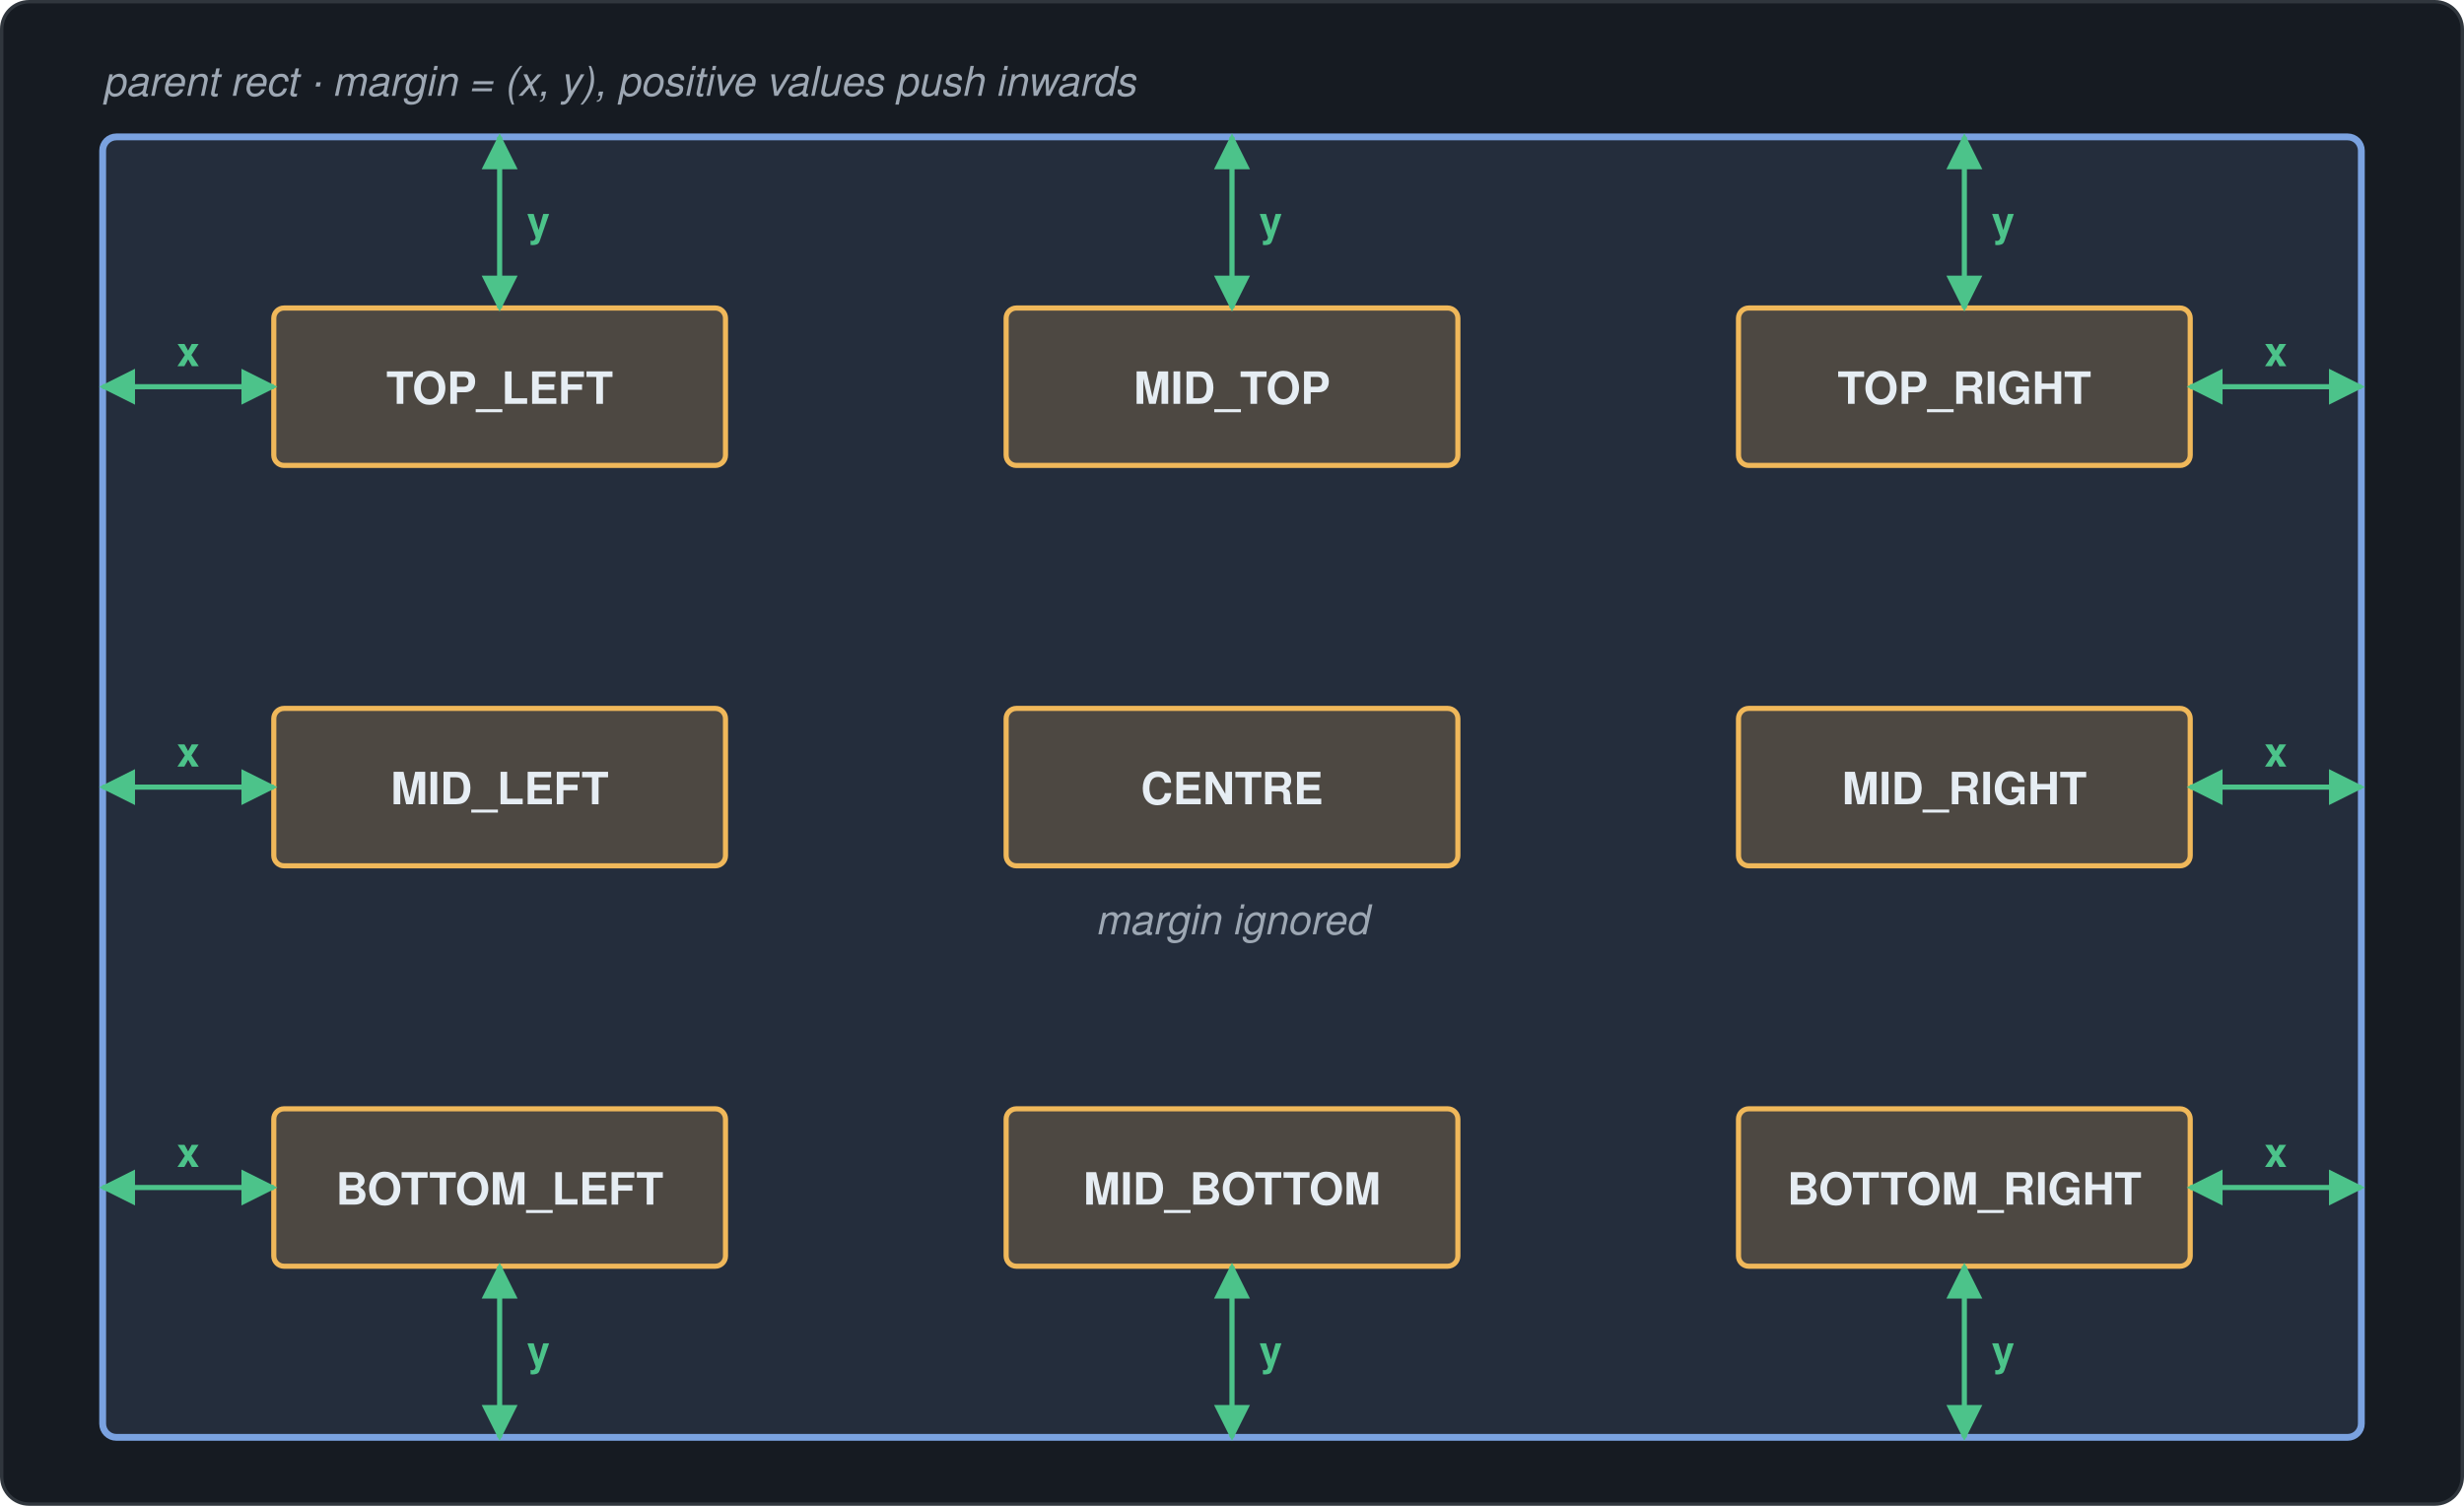
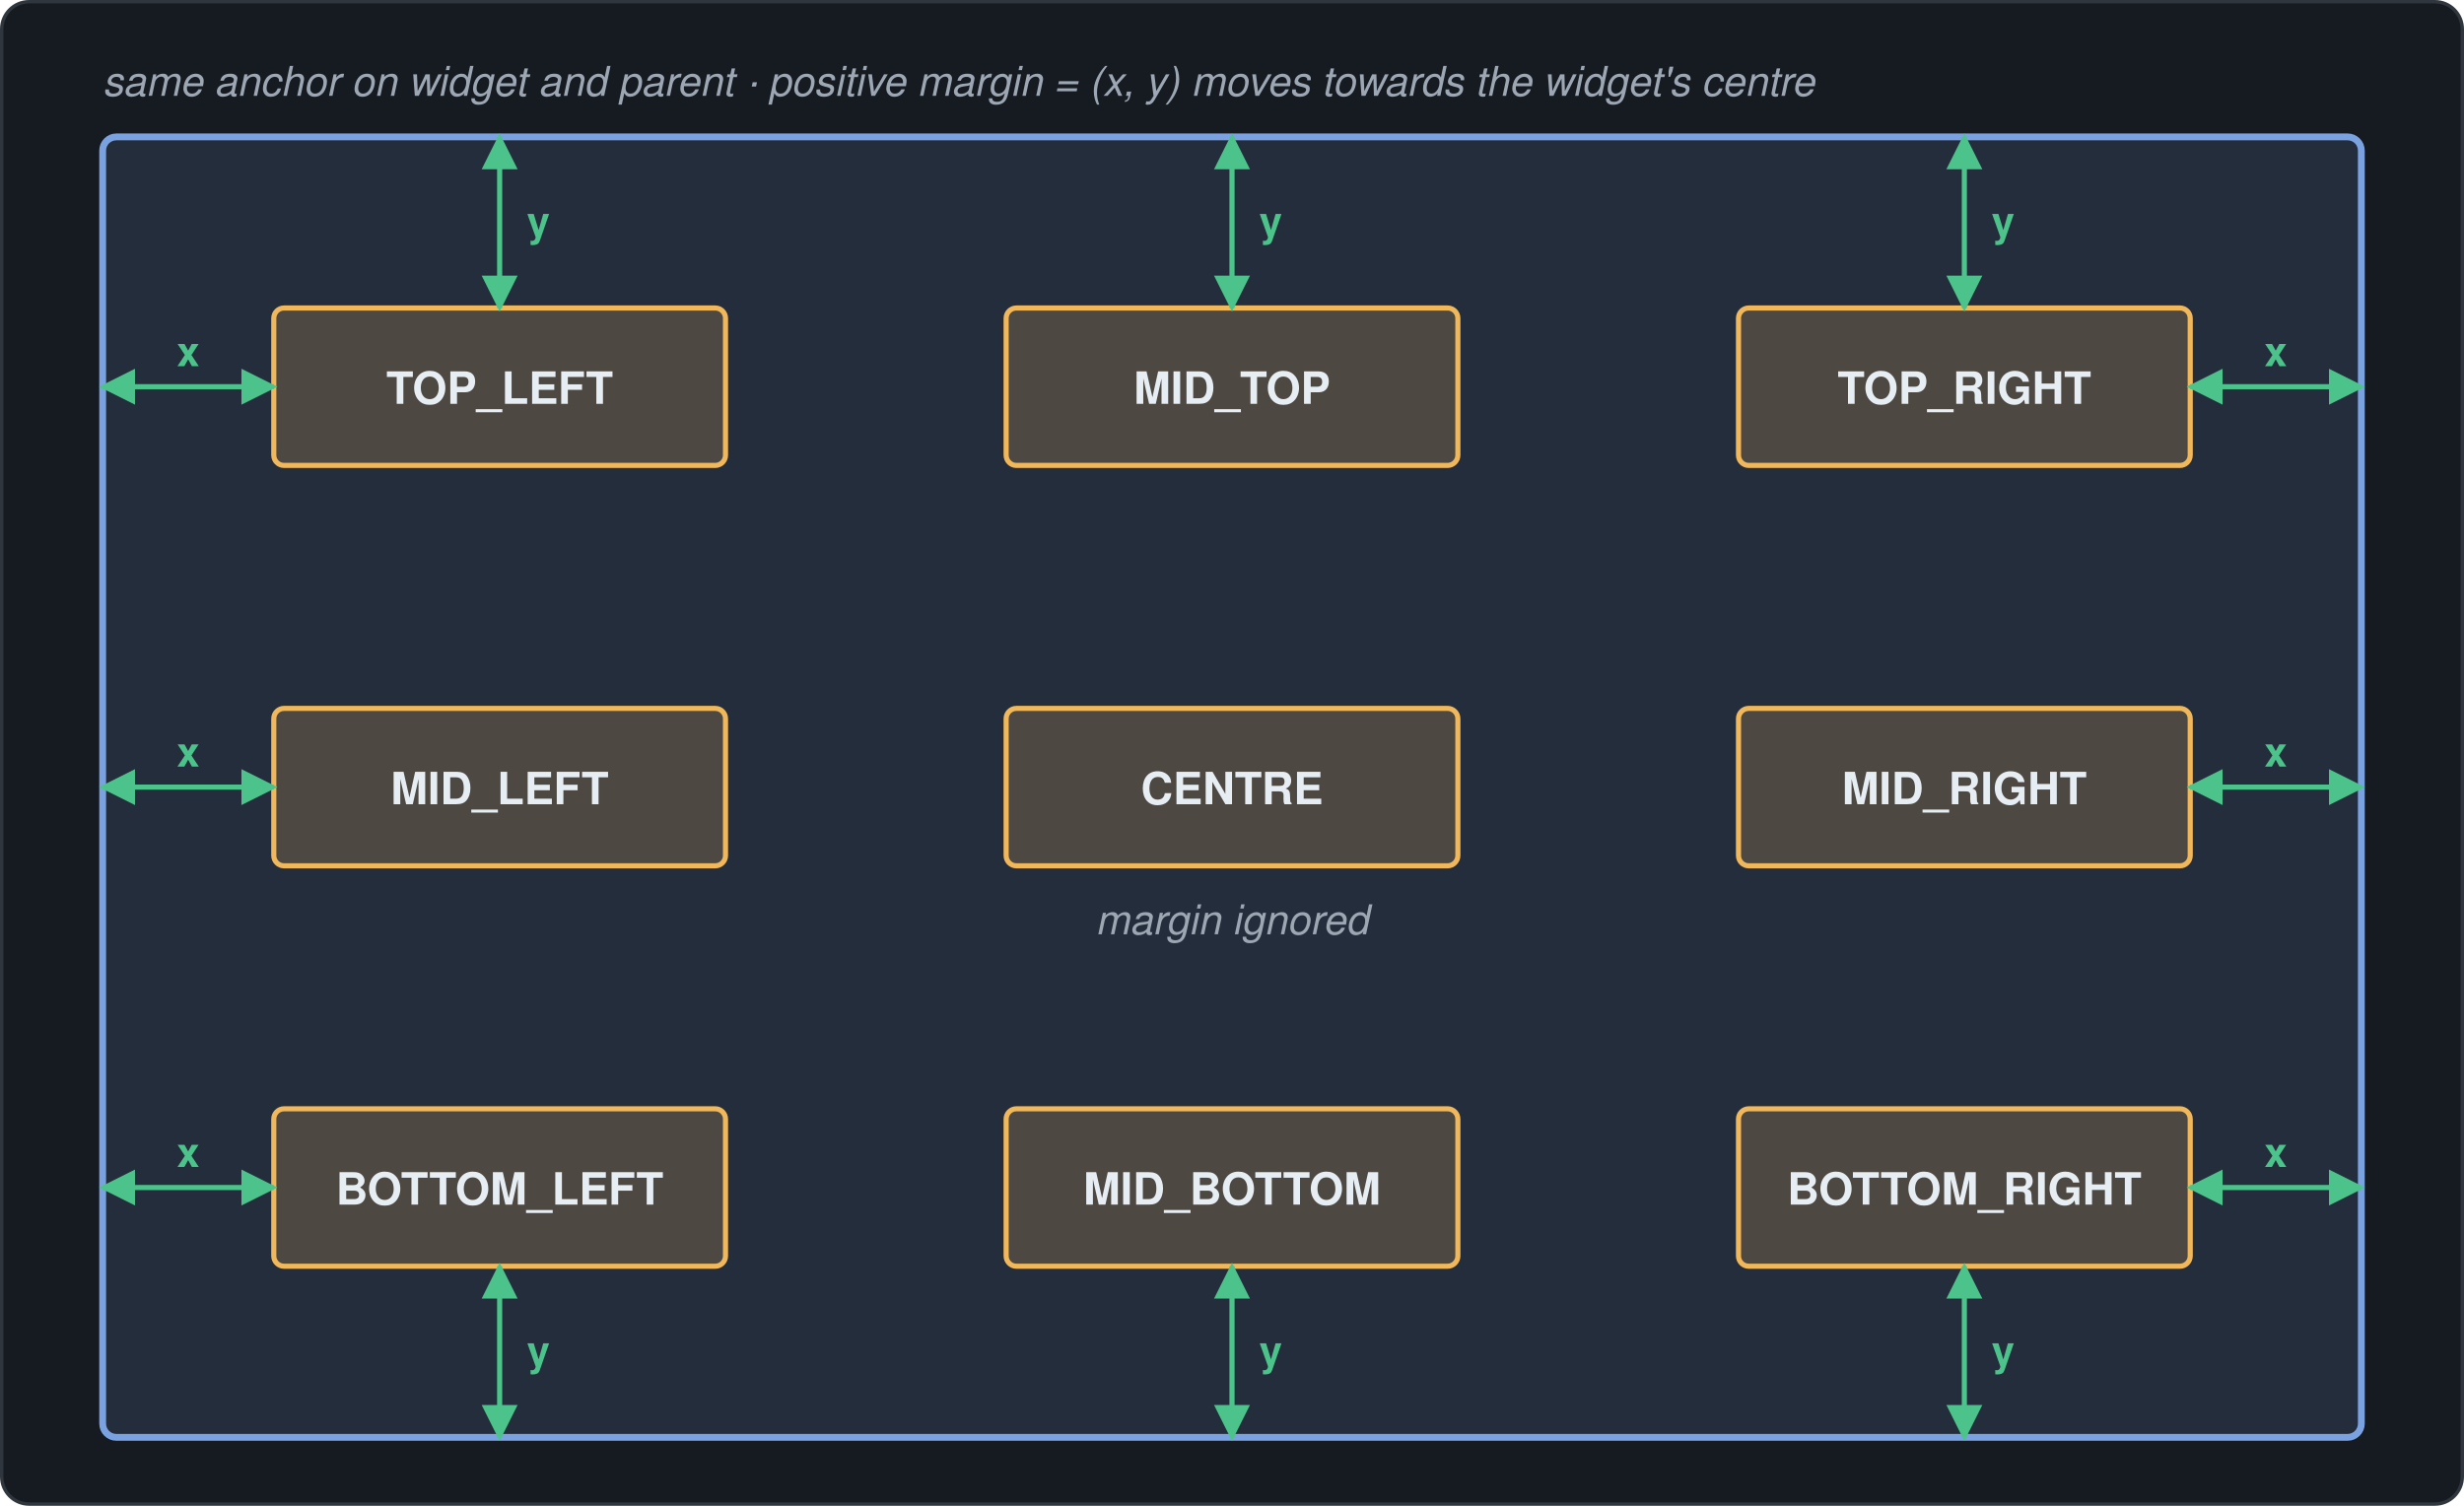
- <svg xmlns="http://www.w3.org/2000/svg" width="720" height="440" viewBox="0 0 720 440" role="img" aria-label="How margins offset widgets inwards from each anchor">
+ <svg xmlns="http://www.w3.org/2000/svg" width="720" height="440" viewBox="0 0 720 440" role="img" aria-label="How positive margins move widgets from each anchor">
  <style>
    .card  { fill: #161b22; stroke: #30363d; stroke-width: 1; }
    .text  { font-family: "Segoe UI", Helvetica, Arial, sans-serif; fill: #e6edf3; }
    .label { font-size: 13px; font-weight: 600; }
    .small { font-size: 12px; }
    .muted { fill: #9da7b3; font-style: italic; }
    .parent { fill: #7aa2e0; fill-opacity: 0.14; stroke: #7aa2e0; stroke-width: 2; }
    .child  { fill: #f0b85a; fill-opacity: 0.20; stroke: #f0b85a; stroke-width: 1.5; }
    .dot    { fill: #ff6b66; stroke: #161b22; stroke-width: 1.5; }
    .margin { stroke: #4cc38a; stroke-width: 1.5; fill: none; }
    .mtext  { fill: #4cc38a; font-size: 12px; font-weight: 600; font-family: "Segoe UI", Helvetica, Arial, sans-serif; }
  </style>
  <rect class="card" x="0.5" y="0.5" width="719" height="439" rx="8" />
  <defs>
    <marker id="arrow" viewBox="0 0 10 10" refX="9" refY="5" markerWidth="7" markerHeight="7" orient="auto-start-reverse">
      <path d="M0,0 L10,5 L0,10 z" fill="#4cc38a" />
    </marker>
  </defs>
  <rect class="parent" x="30" y="40" width="660" height="380" rx="4" />
-   <text class="text small muted" x="30" y="28">parent rect · margin = (x, y), positive values push inwards</text>
+   <text class="text small muted" x="30" y="28">same anchor on widget and parent · positive margin = (x, y) moves towards the widget's centre</text>
  <rect class="child" x="80" y="90" width="132" height="46" rx="3" />
  <text class="text label" x="146" y="118" text-anchor="middle">TOP_LEFT</text>
  <line class="margin" x1="30" y1="113" x2="80" y2="113" marker-start="url(#arrow)" marker-end="url(#arrow)" />
  <text class="mtext" x="55" y="107" text-anchor="middle">x</text>
  <line class="margin" x1="146" y1="40" x2="146" y2="90" marker-start="url(#arrow)" marker-end="url(#arrow)" />
  <text class="mtext" x="154" y="69" text-anchor="start">y</text>
  <rect class="child" x="294" y="90" width="132" height="46" rx="3" />
  <text class="text label" x="360" y="118" text-anchor="middle">MID_TOP</text>
  <line class="margin" x1="360" y1="40" x2="360" y2="90" marker-start="url(#arrow)" marker-end="url(#arrow)" />
  <text class="mtext" x="368" y="69" text-anchor="start">y</text>
  <rect class="child" x="508" y="90" width="132" height="46" rx="3" />
  <text class="text label" x="574" y="118" text-anchor="middle">TOP_RIGHT</text>
  <line class="margin" x1="640" y1="113" x2="690" y2="113" marker-start="url(#arrow)" marker-end="url(#arrow)" />
  <text class="mtext" x="665" y="107" text-anchor="middle">x</text>
  <line class="margin" x1="574" y1="40" x2="574" y2="90" marker-start="url(#arrow)" marker-end="url(#arrow)" />
  <text class="mtext" x="582" y="69" text-anchor="start">y</text>
  <rect class="child" x="80" y="207" width="132" height="46" rx="3" />
  <text class="text label" x="146" y="235" text-anchor="middle">MID_LEFT</text>
  <line class="margin" x1="30" y1="230" x2="80" y2="230" marker-start="url(#arrow)" marker-end="url(#arrow)" />
  <text class="mtext" x="55" y="224" text-anchor="middle">x</text>
  <rect class="child" x="294" y="207" width="132" height="46" rx="3" />
  <text class="text label" x="360" y="235" text-anchor="middle">CENTRE</text>
  <text class="text small muted" x="360" y="273" text-anchor="middle">margin ignored</text>
  <rect class="child" x="508" y="207" width="132" height="46" rx="3" />
  <text class="text label" x="574" y="235" text-anchor="middle">MID_RIGHT</text>
  <line class="margin" x1="640" y1="230" x2="690" y2="230" marker-start="url(#arrow)" marker-end="url(#arrow)" />
  <text class="mtext" x="665" y="224" text-anchor="middle">x</text>
  <rect class="child" x="80" y="324" width="132" height="46" rx="3" />
  <text class="text label" x="146" y="352" text-anchor="middle">BOTTOM_LEFT</text>
  <line class="margin" x1="30" y1="347" x2="80" y2="347" marker-start="url(#arrow)" marker-end="url(#arrow)" />
  <text class="mtext" x="55" y="341" text-anchor="middle">x</text>
  <line class="margin" x1="146" y1="370" x2="146" y2="420" marker-start="url(#arrow)" marker-end="url(#arrow)" />
  <text class="mtext" x="154" y="399" text-anchor="start">y</text>
  <rect class="child" x="294" y="324" width="132" height="46" rx="3" />
  <text class="text label" x="360" y="352" text-anchor="middle">MID_BOTTOM</text>
  <line class="margin" x1="360" y1="370" x2="360" y2="420" marker-start="url(#arrow)" marker-end="url(#arrow)" />
  <text class="mtext" x="368" y="399" text-anchor="start">y</text>
  <rect class="child" x="508" y="324" width="132" height="46" rx="3" />
  <text class="text label" x="574" y="352" text-anchor="middle">BOTTOM_RIGHT</text>
  <line class="margin" x1="640" y1="347" x2="690" y2="347" marker-start="url(#arrow)" marker-end="url(#arrow)" />
  <text class="mtext" x="665" y="341" text-anchor="middle">x</text>
  <line class="margin" x1="574" y1="370" x2="574" y2="420" marker-start="url(#arrow)" marker-end="url(#arrow)" />
  <text class="mtext" x="582" y="399" text-anchor="start">y</text>
</svg>
